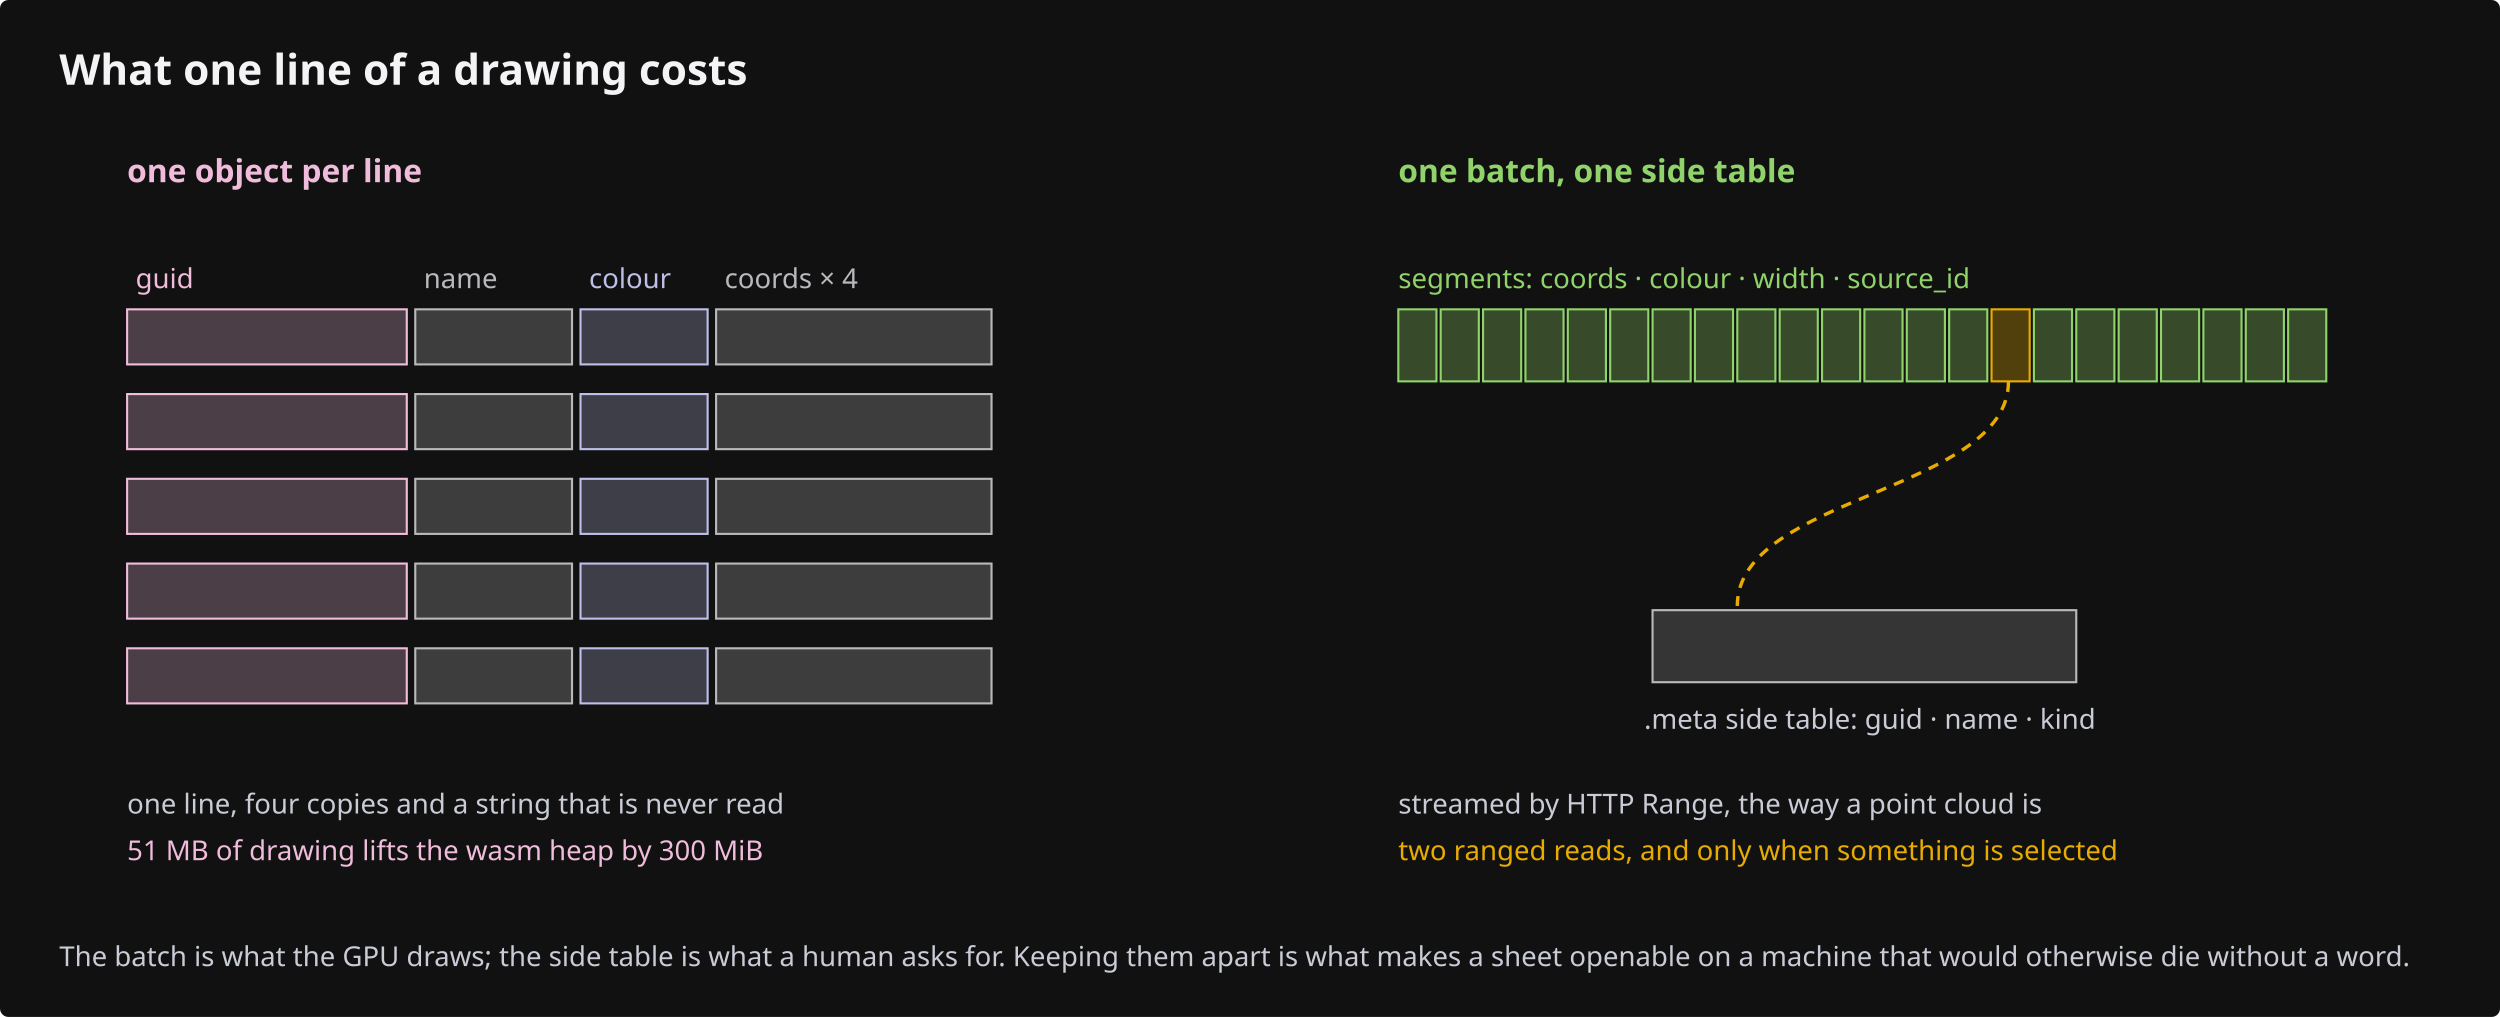
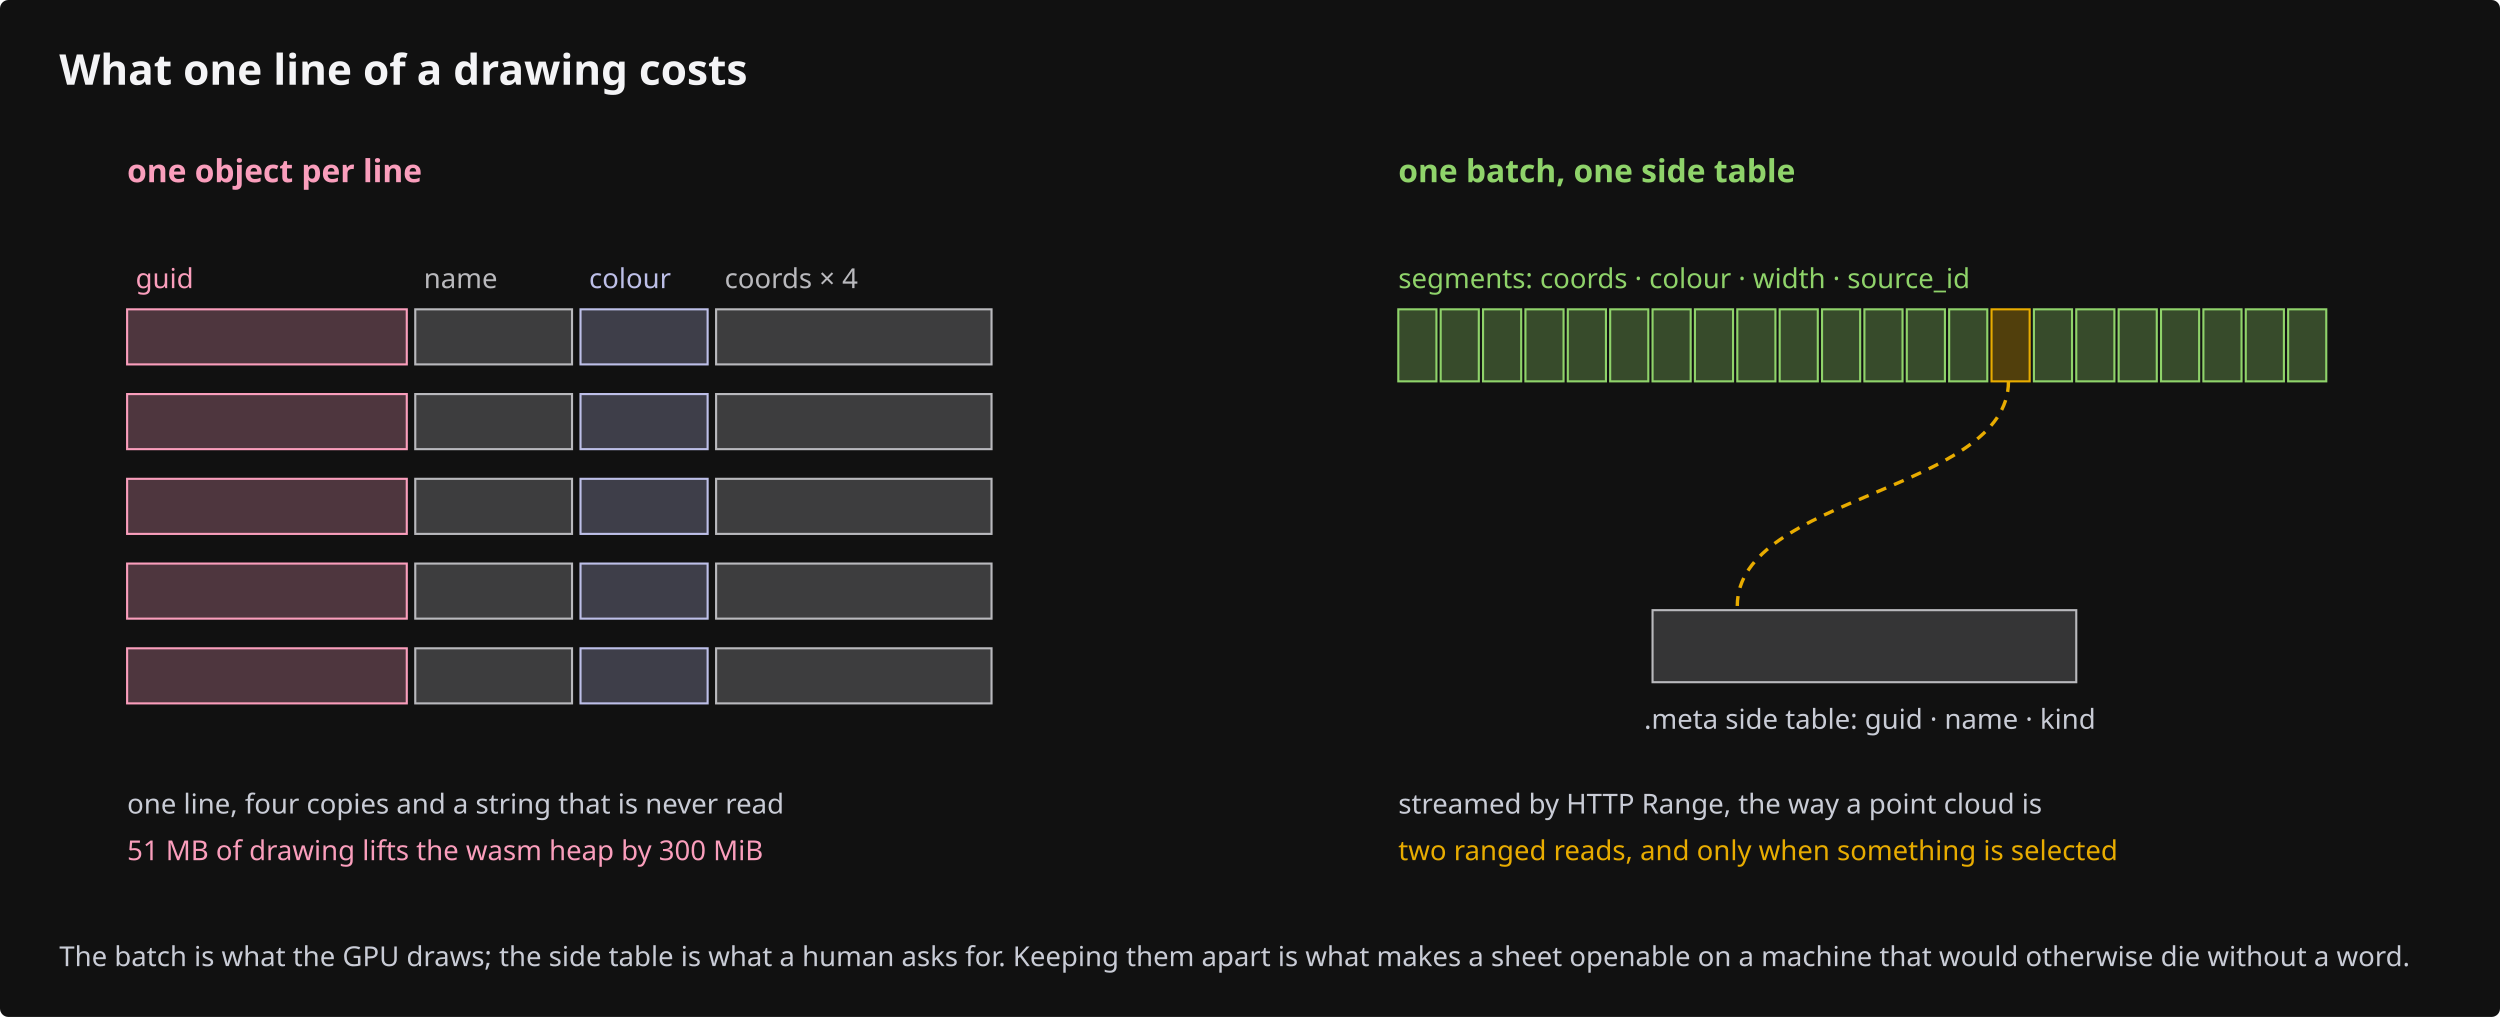
<svg xmlns="http://www.w3.org/2000/svg" viewBox="0 0 1180 480" role="img" aria-labelledby="t d">
  <defs>
    <marker id="a" markerWidth="9" markerHeight="9" refX="7" refY="3" orient="auto">
      <path d="M0,0 L7,3 L0,6" fill="#e4e4e7" />
    </marker>
  </defs>
  <style>text{font-family:system-ui,sans-serif;fill:#f4f4f6;font-size:13px}.h{font-size:20px;font-weight:700}.l{font-size:15px;font-weight:650}.s{font-size:13px;fill:#c9ccd6}.m{font-family:"DejaVu Sans Mono","Liberation Mono",monospace;font-size:12.5px;fill:#f4f4f6}.ar{fill:none;stroke:#e4e4e7;stroke-width:1.6;marker-end:url(#a)}.dash{fill:none;stroke:#e07a26;stroke-width:1.8;stroke-dasharray:7 5}</style>
  <rect width="100%" height="100%" rx="4" fill="#111111" />
  <text class="h" xml:space="preserve" x="28.0" y="40.0" textLength="325.1" lengthAdjust="spacingAndGlyphs">What one line of a drawing costs</text>
-   <text class="l" xml:space="preserve" x="60.0" y="86.0" style="fill:#f0bcdb" textLength="139.3" lengthAdjust="spacingAndGlyphs">one object per line</text>
-   <rect x="60.0" y="146.0" width="132.0" height="26" fill="#f0bcdb" fill-opacity="0.26" stroke="#f0bcdb" stroke-width="1" />
-   <text class="s" xml:space="preserve" x="64.0" y="136.0" style="fill:#f0bcdb" textLength="27.4" lengthAdjust="spacingAndGlyphs">guid</text>
+   <text class="l" xml:space="preserve" x="60.0" y="86.0" style="fill:#fa9ebc" textLength="139.3" lengthAdjust="spacingAndGlyphs">one object per line</text>
+   <rect x="60.0" y="146.0" width="132.0" height="26" fill="#fa9ebc" fill-opacity="0.26" stroke="#fa9ebc" stroke-width="1" />
+   <text class="s" xml:space="preserve" x="64.0" y="136.0" style="fill:#fa9ebc" textLength="27.4" lengthAdjust="spacingAndGlyphs">guid</text>
  <rect x="196.0" y="146.0" width="74.0" height="26" fill="#b9b9bd" fill-opacity="0.26" stroke="#b9b9bd" stroke-width="1" />
  <text class="s" xml:space="preserve" x="200.0" y="136.0" style="fill:#b9b9bd" textLength="35.0" lengthAdjust="spacingAndGlyphs">name</text>
  <rect x="274.0" y="146.0" width="60.0" height="26" fill="#bdbfe8" fill-opacity="0.26" stroke="#bdbfe8" stroke-width="1" />
  <text class="s" xml:space="preserve" x="278.0" y="136.0" style="fill:#bdbfe8" textLength="39.4" lengthAdjust="spacingAndGlyphs">colour</text>
  <rect x="338.0" y="146.0" width="130.0" height="26" fill="#b9b9bd" fill-opacity="0.26" stroke="#b9b9bd" stroke-width="1" />
  <text class="s" xml:space="preserve" x="342.0" y="136.0" style="fill:#b9b9bd" textLength="63.0" lengthAdjust="spacingAndGlyphs">coords × 4</text>
-   <rect x="60.0" y="186.0" width="132.0" height="26" fill="#f0bcdb" fill-opacity="0.26" stroke="#f0bcdb" stroke-width="1" />
+   <rect x="60.0" y="186.0" width="132.0" height="26" fill="#fa9ebc" fill-opacity="0.26" stroke="#fa9ebc" stroke-width="1" />
  <rect x="196.0" y="186.0" width="74.0" height="26" fill="#b9b9bd" fill-opacity="0.26" stroke="#b9b9bd" stroke-width="1" />
  <rect x="274.0" y="186.0" width="60.0" height="26" fill="#bdbfe8" fill-opacity="0.26" stroke="#bdbfe8" stroke-width="1" />
  <rect x="338.0" y="186.0" width="130.0" height="26" fill="#b9b9bd" fill-opacity="0.26" stroke="#b9b9bd" stroke-width="1" />
-   <rect x="60.0" y="226.0" width="132.0" height="26" fill="#f0bcdb" fill-opacity="0.26" stroke="#f0bcdb" stroke-width="1" />
+   <rect x="60.0" y="226.0" width="132.0" height="26" fill="#fa9ebc" fill-opacity="0.26" stroke="#fa9ebc" stroke-width="1" />
  <rect x="196.0" y="226.0" width="74.0" height="26" fill="#b9b9bd" fill-opacity="0.26" stroke="#b9b9bd" stroke-width="1" />
  <rect x="274.0" y="226.0" width="60.0" height="26" fill="#bdbfe8" fill-opacity="0.26" stroke="#bdbfe8" stroke-width="1" />
  <rect x="338.0" y="226.0" width="130.0" height="26" fill="#b9b9bd" fill-opacity="0.26" stroke="#b9b9bd" stroke-width="1" />
-   <rect x="60.0" y="266.0" width="132.0" height="26" fill="#f0bcdb" fill-opacity="0.26" stroke="#f0bcdb" stroke-width="1" />
+   <rect x="60.0" y="266.0" width="132.0" height="26" fill="#fa9ebc" fill-opacity="0.26" stroke="#fa9ebc" stroke-width="1" />
  <rect x="196.0" y="266.0" width="74.0" height="26" fill="#b9b9bd" fill-opacity="0.26" stroke="#b9b9bd" stroke-width="1" />
  <rect x="274.0" y="266.0" width="60.0" height="26" fill="#bdbfe8" fill-opacity="0.26" stroke="#bdbfe8" stroke-width="1" />
  <rect x="338.0" y="266.0" width="130.0" height="26" fill="#b9b9bd" fill-opacity="0.26" stroke="#b9b9bd" stroke-width="1" />
-   <rect x="60.0" y="306.0" width="132.0" height="26" fill="#f0bcdb" fill-opacity="0.26" stroke="#f0bcdb" stroke-width="1" />
+   <rect x="60.0" y="306.0" width="132.0" height="26" fill="#fa9ebc" fill-opacity="0.26" stroke="#fa9ebc" stroke-width="1" />
  <rect x="196.0" y="306.0" width="74.0" height="26" fill="#b9b9bd" fill-opacity="0.26" stroke="#b9b9bd" stroke-width="1" />
  <rect x="274.0" y="306.0" width="60.0" height="26" fill="#bdbfe8" fill-opacity="0.26" stroke="#bdbfe8" stroke-width="1" />
  <rect x="338.0" y="306.0" width="130.0" height="26" fill="#b9b9bd" fill-opacity="0.26" stroke="#b9b9bd" stroke-width="1" />
  <text class="s" xml:space="preserve" x="60.0" y="384.0" textLength="309.5" lengthAdjust="spacingAndGlyphs">one line, four copies and a string that is never read</text>
-   <text class="s" xml:space="preserve" x="60.0" y="406.0" style="fill:#f0bcdb" textLength="300.3" lengthAdjust="spacingAndGlyphs">51 MB of drawing lifts the wasm heap by 300 MiB</text>
+   <text class="s" xml:space="preserve" x="60.0" y="406.0" style="fill:#fa9ebc" textLength="300.3" lengthAdjust="spacingAndGlyphs">51 MB of drawing lifts the wasm heap by 300 MiB</text>
  <text class="l" xml:space="preserve" x="660.0" y="86.0" style="fill:#8fd36a" textLength="187.5" lengthAdjust="spacingAndGlyphs">one batch, one side table</text>
  <rect x="660.0" y="146.0" width="18.0" height="34" fill="#8fd36a" fill-opacity="0.30" stroke="#8fd36a" stroke-width="1" />
  <rect x="680.0" y="146.0" width="18.0" height="34" fill="#8fd36a" fill-opacity="0.30" stroke="#8fd36a" stroke-width="1" />
  <rect x="700.0" y="146.0" width="18.0" height="34" fill="#8fd36a" fill-opacity="0.30" stroke="#8fd36a" stroke-width="1" />
  <rect x="720.0" y="146.0" width="18.0" height="34" fill="#8fd36a" fill-opacity="0.30" stroke="#8fd36a" stroke-width="1" />
  <rect x="740.0" y="146.0" width="18.0" height="34" fill="#8fd36a" fill-opacity="0.30" stroke="#8fd36a" stroke-width="1" />
  <rect x="760.0" y="146.0" width="18.0" height="34" fill="#8fd36a" fill-opacity="0.30" stroke="#8fd36a" stroke-width="1" />
  <rect x="780.0" y="146.0" width="18.0" height="34" fill="#8fd36a" fill-opacity="0.30" stroke="#8fd36a" stroke-width="1" />
  <rect x="800.0" y="146.0" width="18.0" height="34" fill="#8fd36a" fill-opacity="0.30" stroke="#8fd36a" stroke-width="1" />
  <rect x="820.0" y="146.0" width="18.0" height="34" fill="#8fd36a" fill-opacity="0.30" stroke="#8fd36a" stroke-width="1" />
  <rect x="840.0" y="146.0" width="18.0" height="34" fill="#8fd36a" fill-opacity="0.30" stroke="#8fd36a" stroke-width="1" />
  <rect x="860.0" y="146.0" width="18.0" height="34" fill="#8fd36a" fill-opacity="0.30" stroke="#8fd36a" stroke-width="1" />
  <rect x="880.0" y="146.0" width="18.0" height="34" fill="#8fd36a" fill-opacity="0.30" stroke="#8fd36a" stroke-width="1" />
  <rect x="900.0" y="146.0" width="18.0" height="34" fill="#8fd36a" fill-opacity="0.30" stroke="#8fd36a" stroke-width="1" />
  <rect x="920.0" y="146.0" width="18.0" height="34" fill="#8fd36a" fill-opacity="0.30" stroke="#8fd36a" stroke-width="1" />
  <rect x="940.0" y="146.0" width="18.0" height="34" fill="#e8ac00" fill-opacity="0.30" stroke="#e8ac00" stroke-width="1" />
  <rect x="960.0" y="146.0" width="18.0" height="34" fill="#8fd36a" fill-opacity="0.30" stroke="#8fd36a" stroke-width="1" />
  <rect x="980.0" y="146.0" width="18.0" height="34" fill="#8fd36a" fill-opacity="0.30" stroke="#8fd36a" stroke-width="1" />
  <rect x="1000.0" y="146.0" width="18.0" height="34" fill="#8fd36a" fill-opacity="0.30" stroke="#8fd36a" stroke-width="1" />
  <rect x="1020.0" y="146.0" width="18.0" height="34" fill="#8fd36a" fill-opacity="0.30" stroke="#8fd36a" stroke-width="1" />
  <rect x="1040.0" y="146.0" width="18.0" height="34" fill="#8fd36a" fill-opacity="0.30" stroke="#8fd36a" stroke-width="1" />
  <rect x="1060.0" y="146.0" width="18.0" height="34" fill="#8fd36a" fill-opacity="0.30" stroke="#8fd36a" stroke-width="1" />
  <rect x="1080.0" y="146.0" width="18.0" height="34" fill="#8fd36a" fill-opacity="0.30" stroke="#8fd36a" stroke-width="1" />
  <text class="s" xml:space="preserve" x="660.0" y="136.0" style="fill:#8fd36a" textLength="269.4" lengthAdjust="spacingAndGlyphs">segments: coords · colour · width · source_id</text>
  <rect x="780.0" y="288.0" width="200.0" height="34" fill="#b9b9bd" fill-opacity="0.22" stroke="#b9b9bd" stroke-width="1" />
  <text class="s" xml:space="preserve" x="776.0" y="344.0" textLength="212.8" lengthAdjust="spacingAndGlyphs">.meta side table: guid · name · kind</text>
  <path d="M948.0,180.0 C948.0,232.0 820.0,234.0 820.0,286.0" fill="none" stroke="#e8ac00" stroke-width="1.6" stroke-dasharray="5 4" />
  <text class="s" xml:space="preserve" x="660.0" y="384.0" textLength="303.4" lengthAdjust="spacingAndGlyphs">streamed by HTTP Range, the way a point cloud is</text>
  <text class="s" xml:space="preserve" x="660.0" y="406.0" style="fill:#e8ac00" textLength="339.0" lengthAdjust="spacingAndGlyphs">two ranged reads, and only when something is selected</text>
  <text class="s" xml:space="preserve" x="28.0" y="456.0" textLength="1107.6" lengthAdjust="spacingAndGlyphs">The batch is what the GPU draws; the side table is what a human asks for. Keeping them apart is what makes a sheet openable on a machine that would otherwise die without a word.</text>
</svg>
